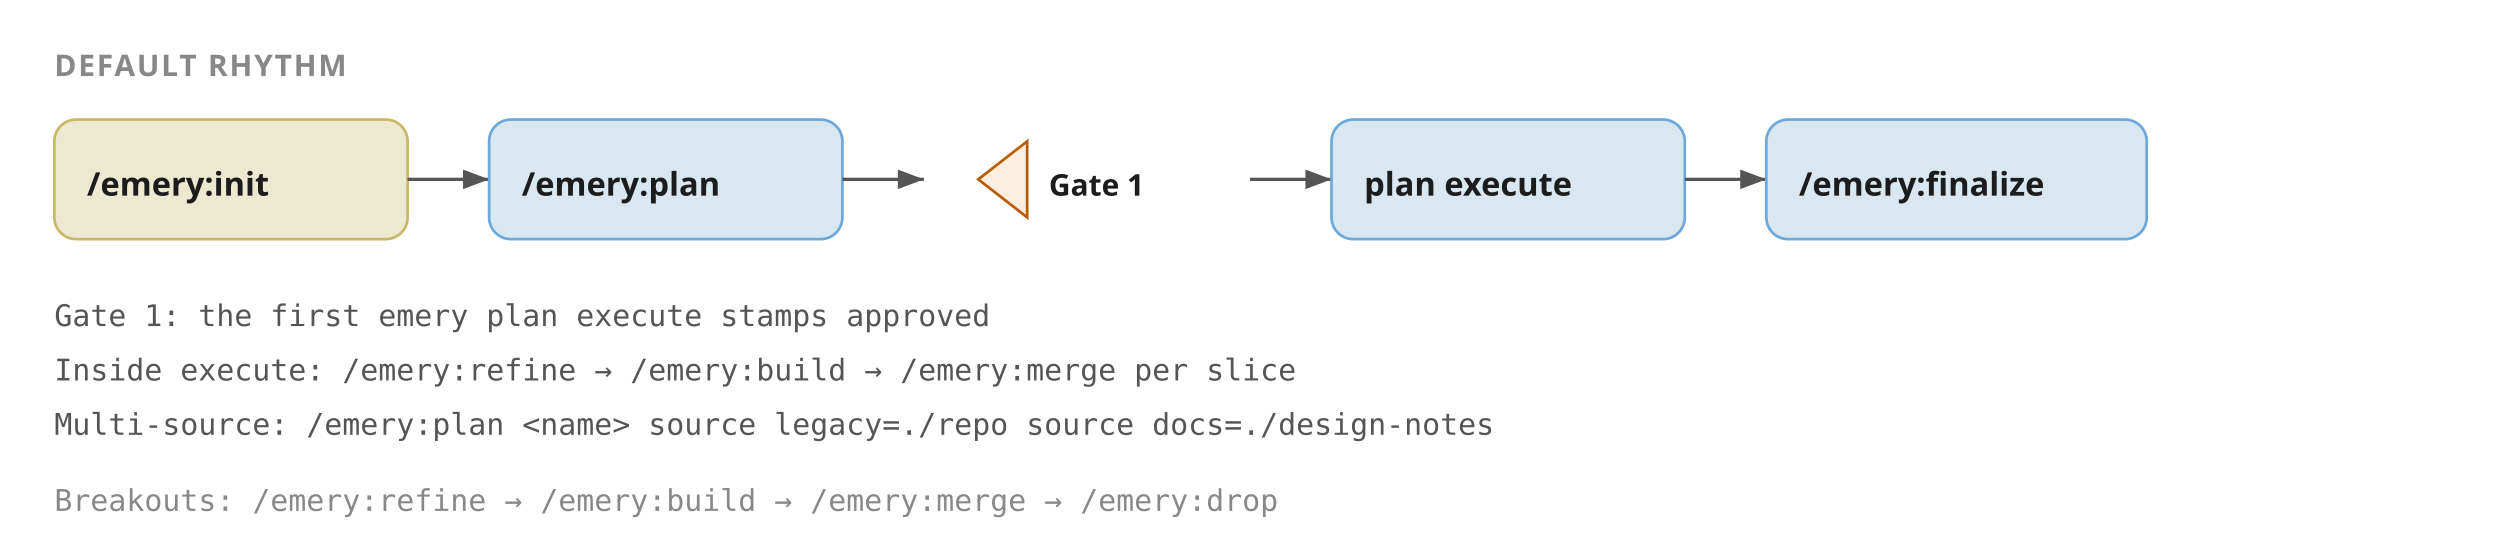
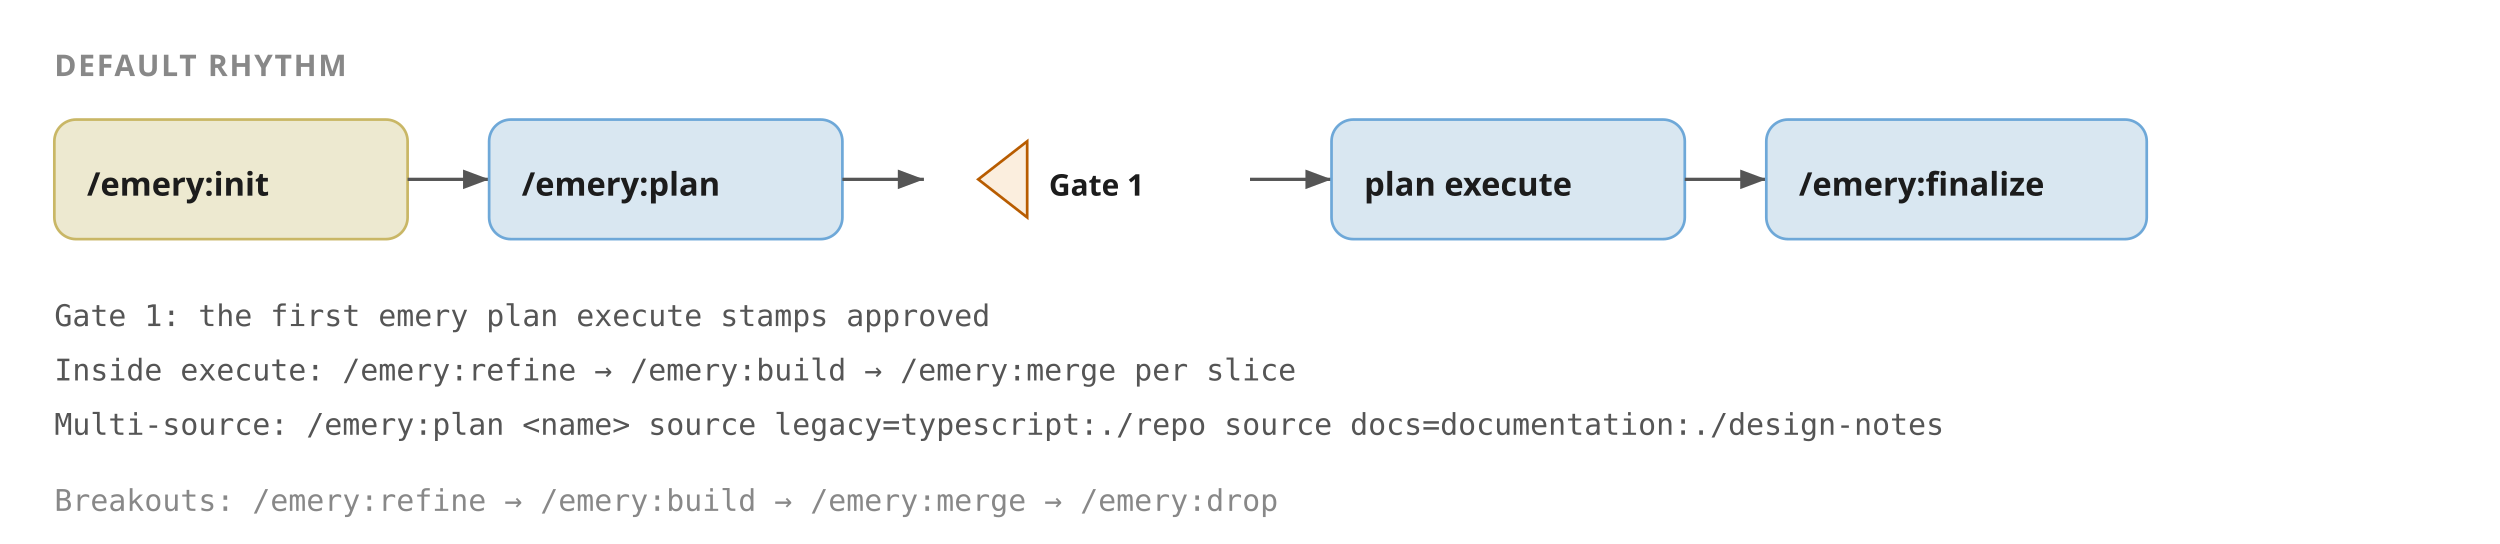
<svg xmlns="http://www.w3.org/2000/svg" viewBox="0 0 920 200" role="img" aria-label="Emery default workflow quick reference from init through finalize">
  <defs>
    <marker id="arr" markerWidth="10" markerHeight="10" refX="8" refY="3" orient="auto">
      <path d="M0,0 L0,6 L8,3 z" fill="#555" />
    </marker>
  </defs>
  <text x="20" y="28" font-family="ui-sans-serif, system-ui, sans-serif" font-size="11" font-weight="600" fill="#888" letter-spacing="0.06em">DEFAULT RHYTHM</text>
  <rect x="20" y="44" width="130" height="44" rx="8" fill="#ede9d0" stroke="#c9b766" />
  <text x="32" y="72" font-family="ui-sans-serif, system-ui, sans-serif" font-size="12" font-weight="600" fill="#1c1c1c">/emery:init</text>
  <path d="M150 66 L180 66" stroke="#555" stroke-width="1.2" fill="none" marker-end="url(#arr)" />
  <rect x="180" y="44" width="130" height="44" rx="8" fill="#d9e7f1" stroke="#6ea8d8" />
  <text x="192" y="72" font-family="ui-sans-serif, system-ui, sans-serif" font-size="12" font-weight="600" fill="#1c1c1c">/emery:plan</text>
  <path d="M310 66 L340 66" stroke="#555" stroke-width="1.2" fill="none" marker-end="url(#arr)" />
  <polygon points="360,66 378,52 378,80" fill="#fbeede" stroke="#b85c00" />
  <text x="386" y="72" font-family="ui-sans-serif, system-ui, sans-serif" font-size="11" font-weight="600" fill="#1c1c1c">Gate 1</text>
  <path d="M460 66 L490 66" stroke="#555" stroke-width="1.2" fill="none" marker-end="url(#arr)" />
  <rect x="490" y="44" width="130" height="44" rx="8" fill="#d9e7f1" stroke="#6ea8d8" />
  <text x="502" y="72" font-family="ui-sans-serif, system-ui, sans-serif" font-size="12" font-weight="600" fill="#1c1c1c">plan execute</text>
  <path d="M620 66 L650 66" stroke="#555" stroke-width="1.2" fill="none" marker-end="url(#arr)" />
  <rect x="650" y="44" width="140" height="44" rx="8" fill="#d9e7f1" stroke="#6ea8d8" />
  <text x="662" y="72" font-family="ui-sans-serif, system-ui, sans-serif" font-size="12" font-weight="600" fill="#1c1c1c">/emery:finalize</text>
  <text x="20" y="120" font-family="ui-monospace, monospace" font-size="11" fill="#555">Gate 1: the first emery plan execute stamps approved</text>
  <text x="20" y="140" font-family="ui-monospace, monospace" font-size="11" fill="#555">Inside execute: /emery:refine → /emery:build → /emery:merge per slice</text>
-   <text x="20" y="160" font-family="ui-monospace, monospace" font-size="11" fill="#555">Multi-source: /emery:plan &lt;name&gt; source legacy=./repo source docs=./design-notes</text>
+   <text x="20" y="160" font-family="ui-monospace, monospace" font-size="11" fill="#555">Multi-source: /emery:plan &lt;name&gt; source legacy=typescript:./repo source docs=documentation:./design-notes</text>
  <text x="20" y="188" font-family="ui-monospace, monospace" font-size="11" fill="#888">Breakouts: /emery:refine → /emery:build → /emery:merge → /emery:drop</text>
</svg>
